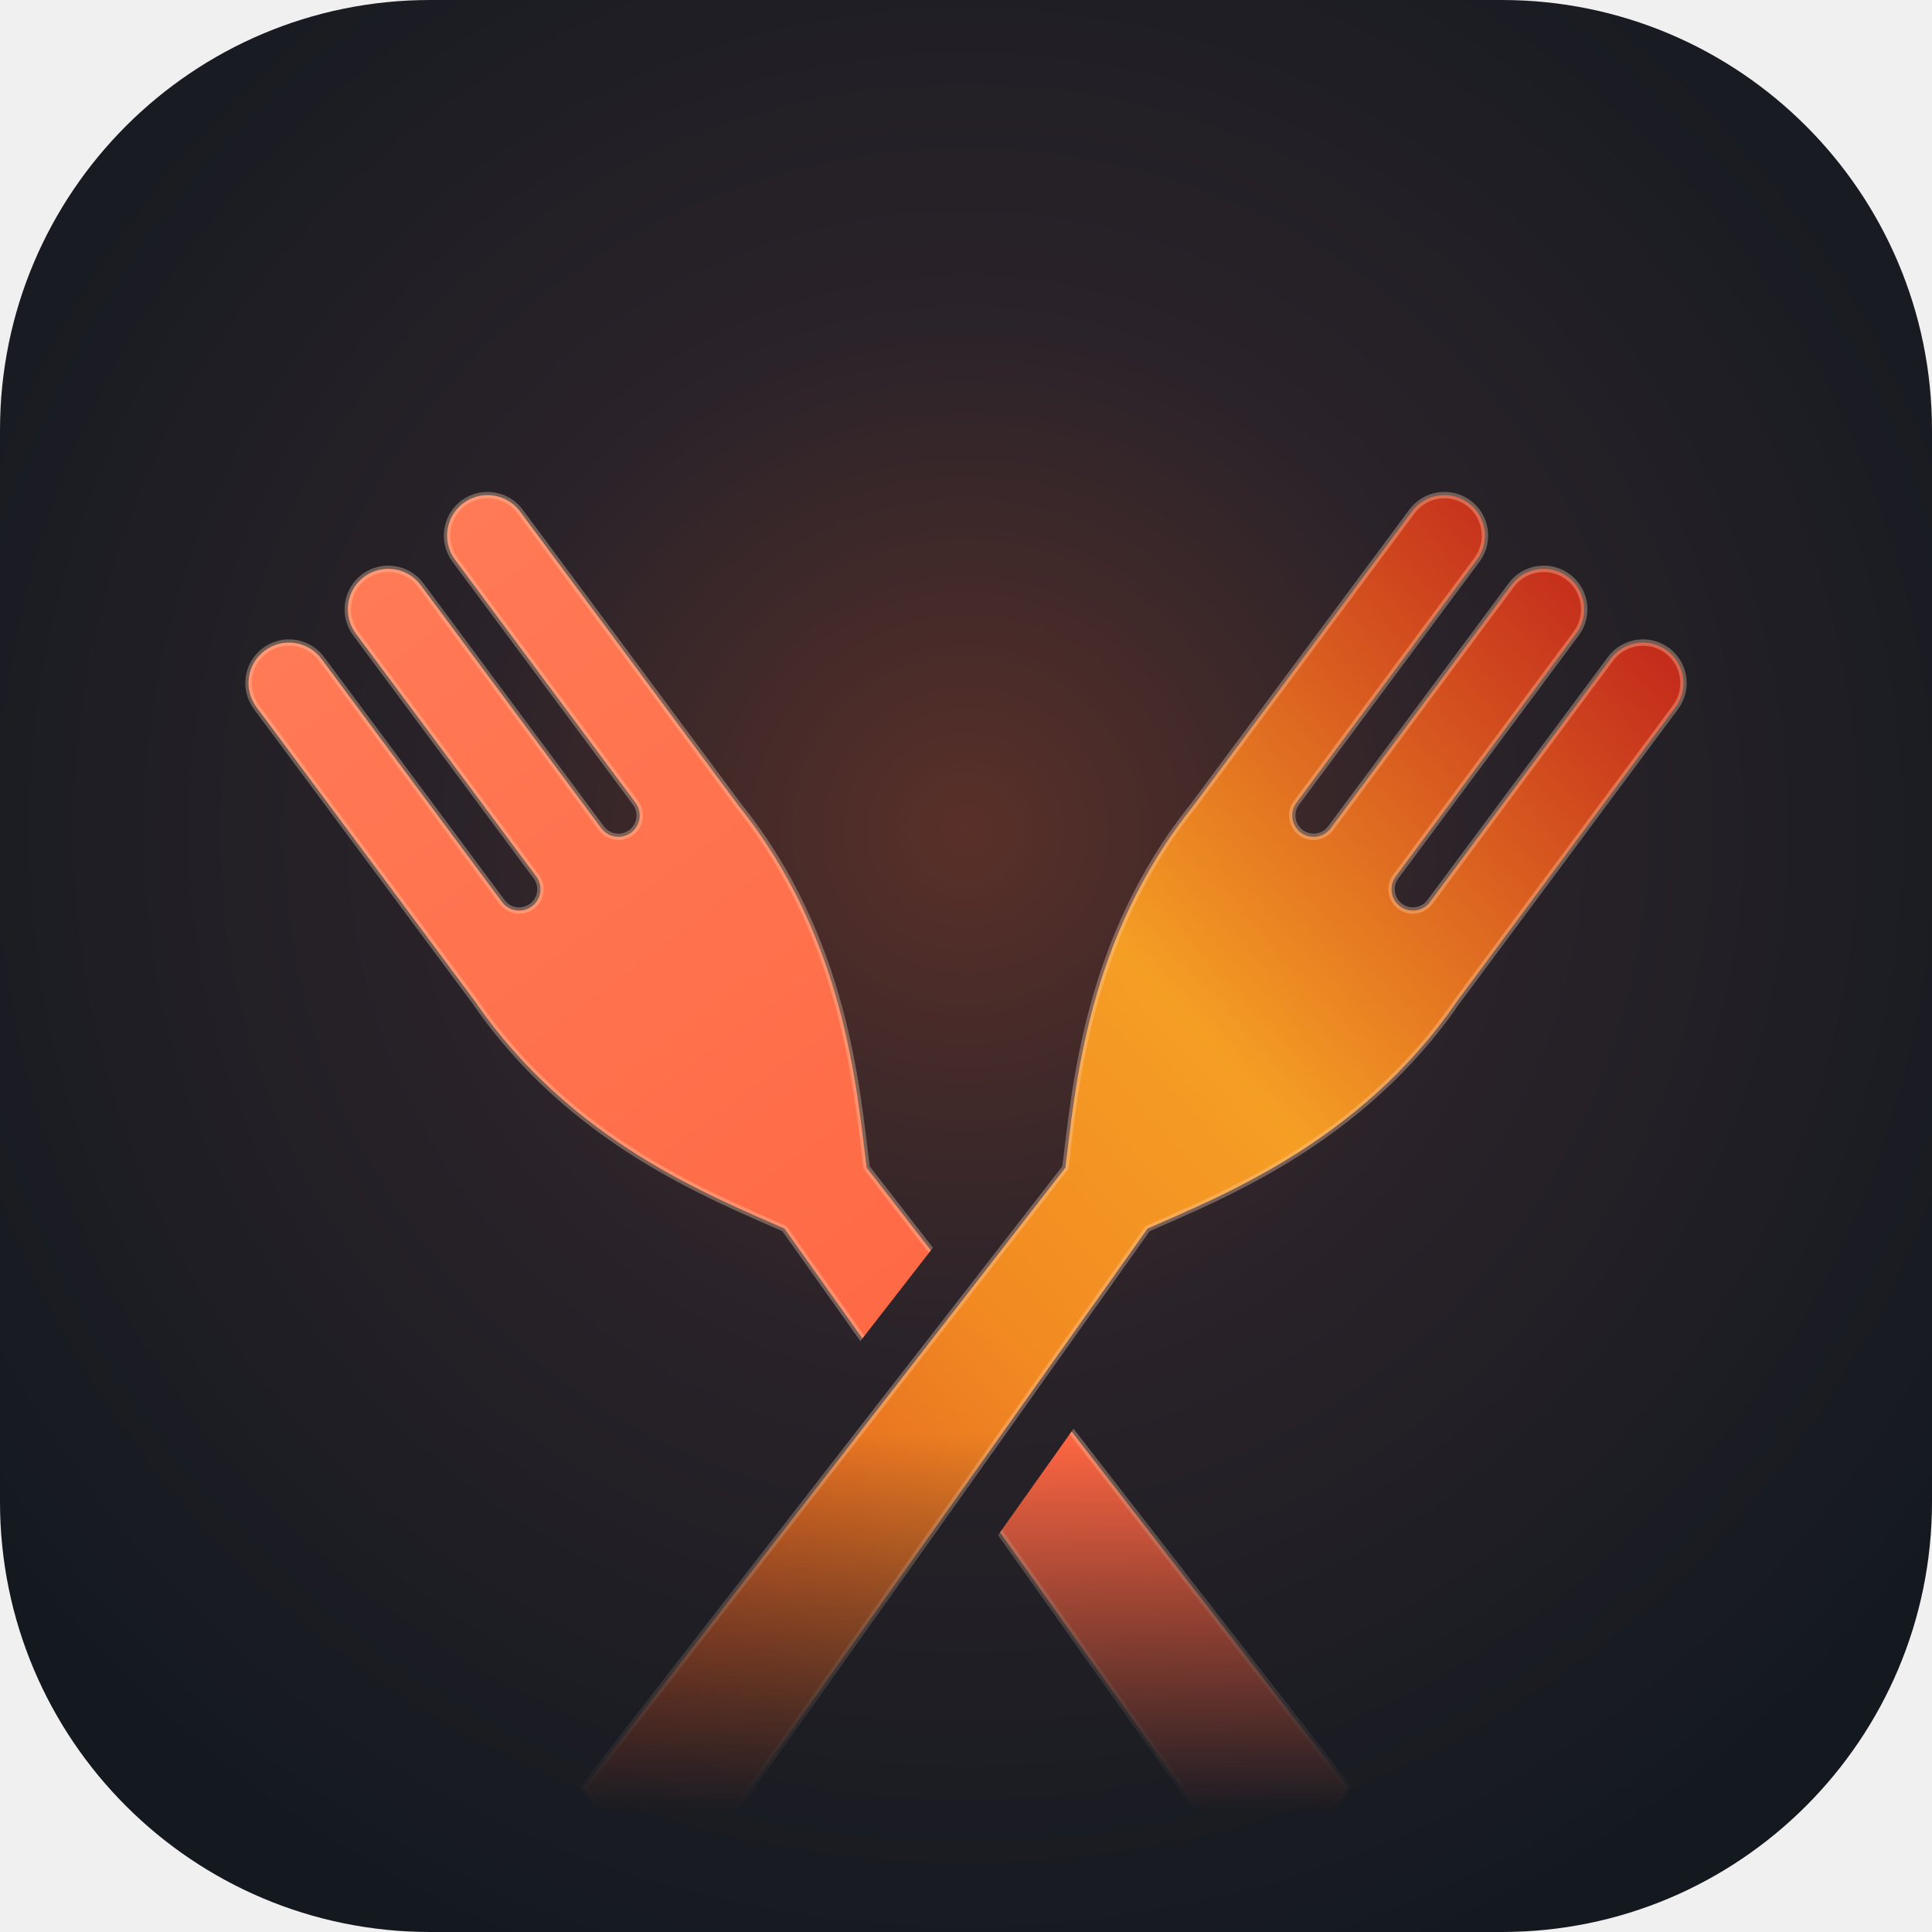
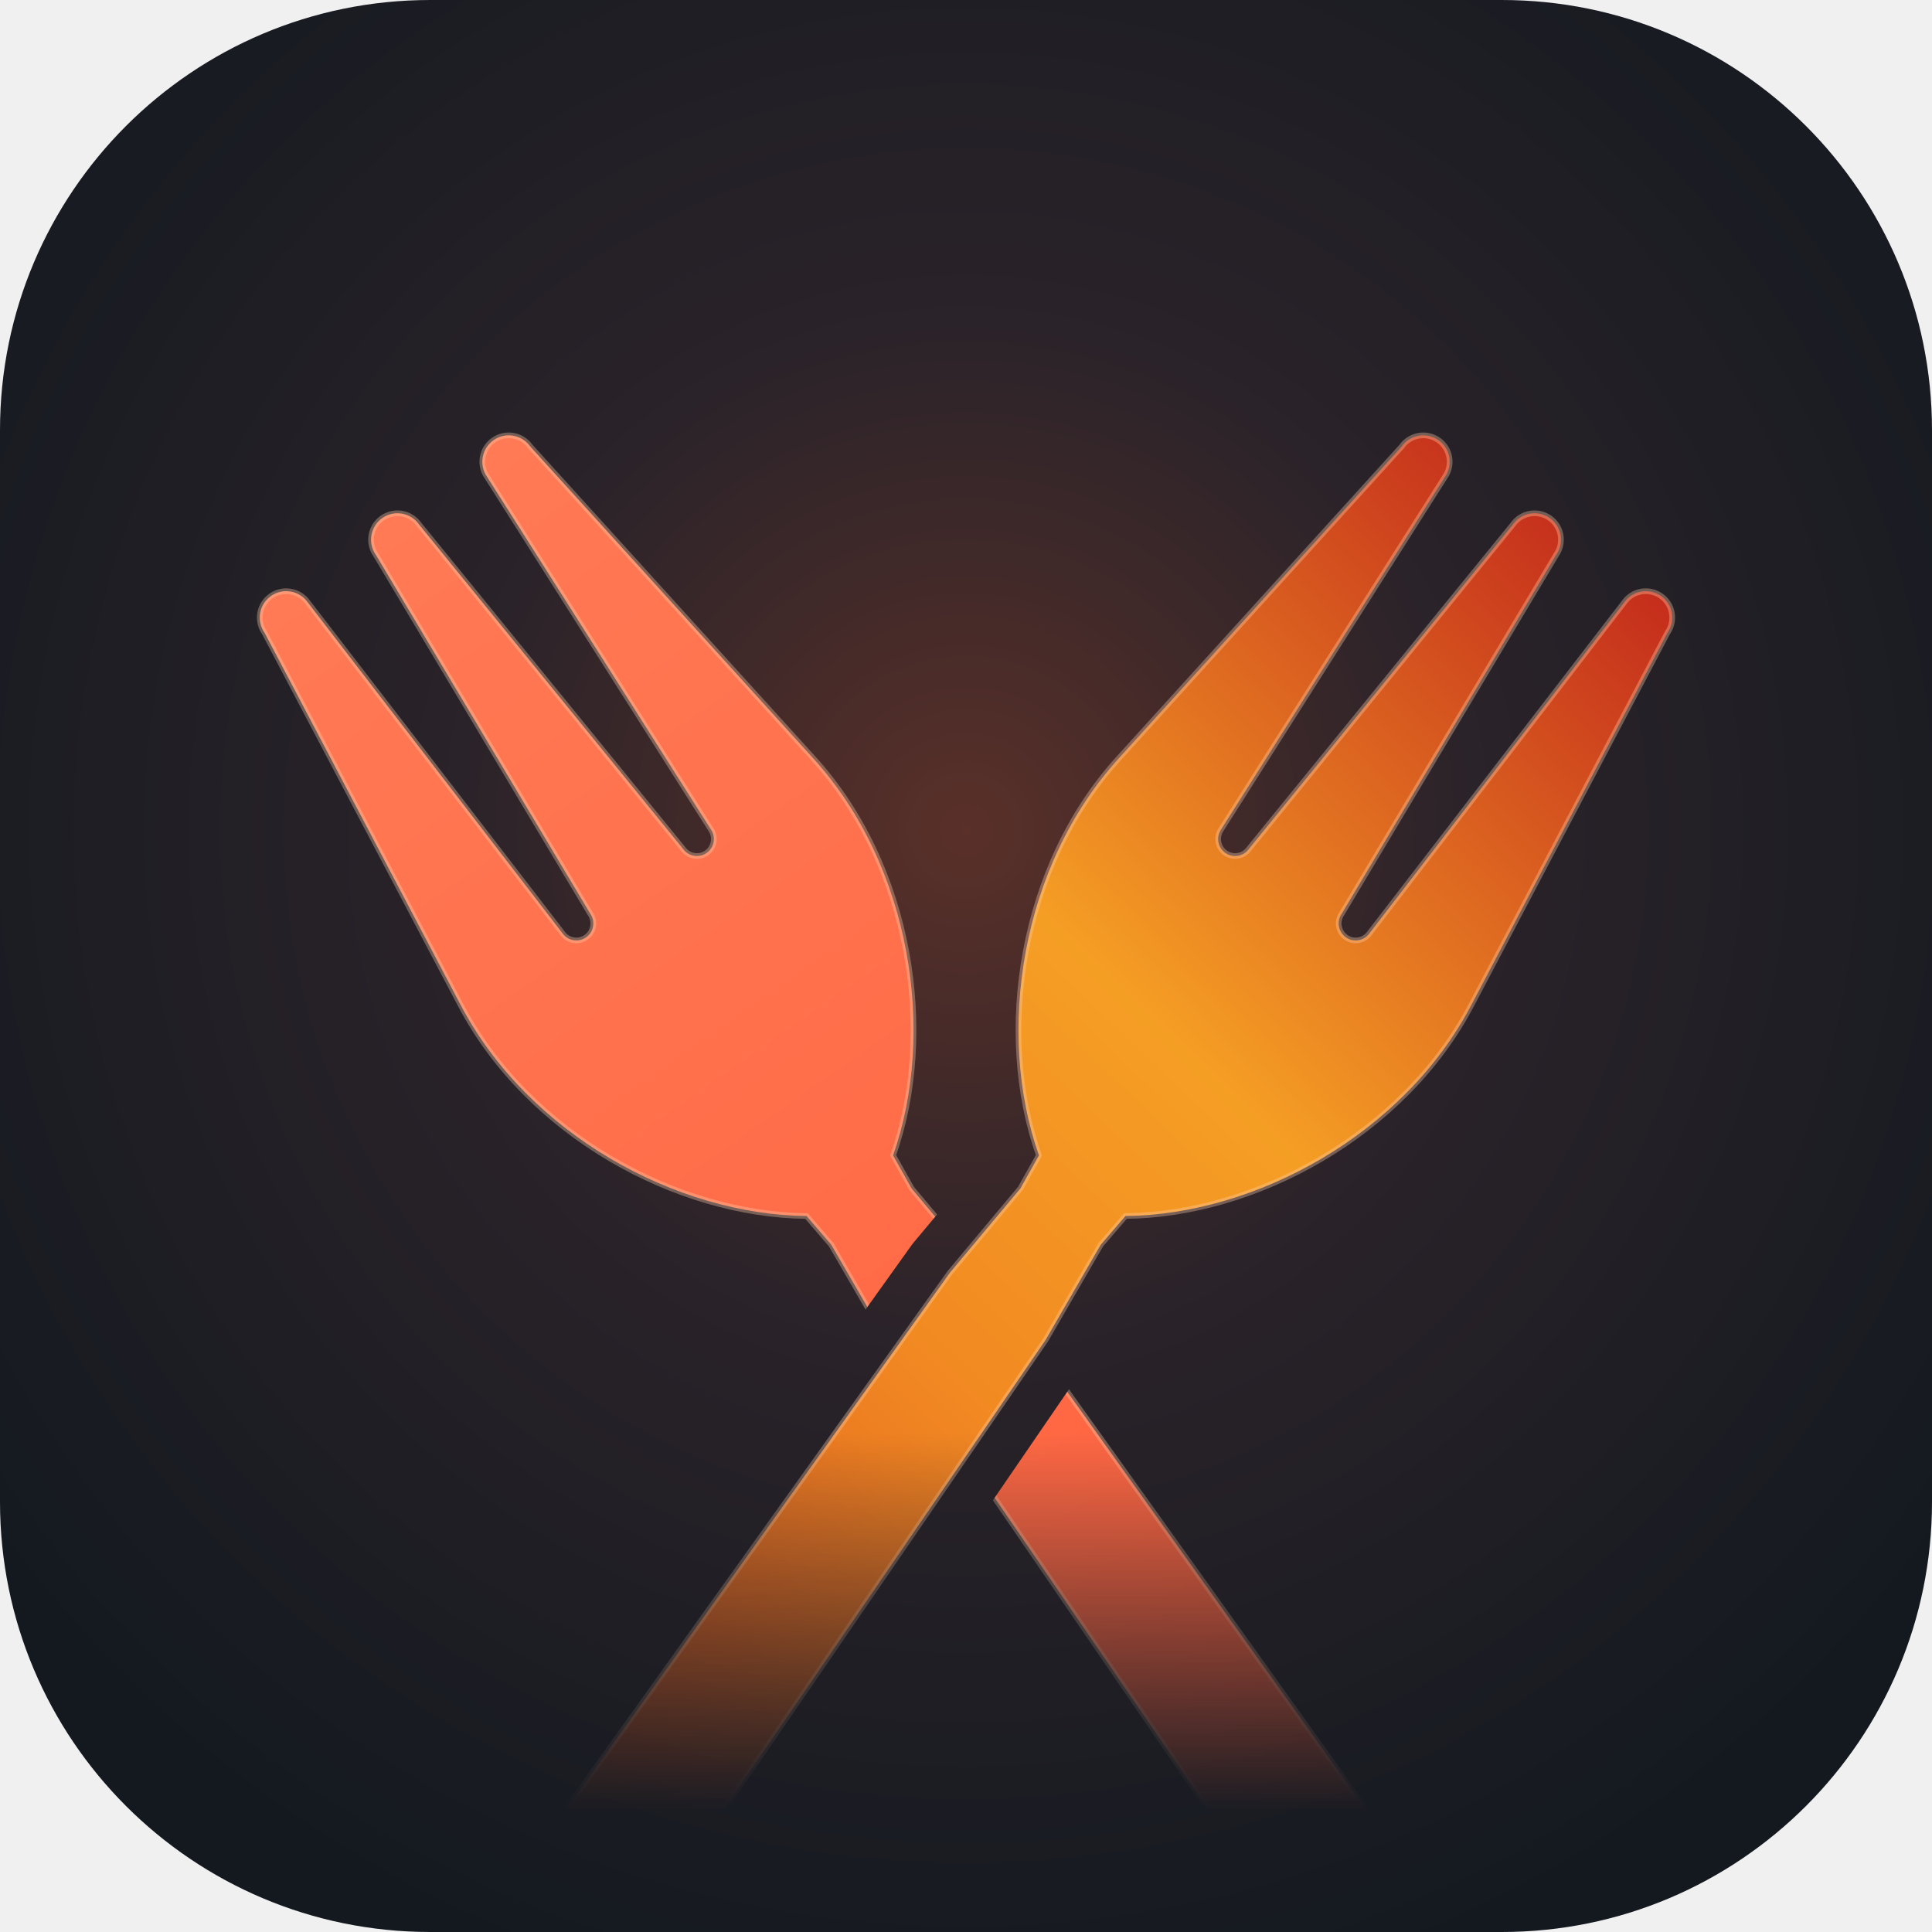
<svg xmlns="http://www.w3.org/2000/svg" xmlns:xlink="http://www.w3.org/1999/xlink" viewBox="0 0 1024 1024" width="1024" height="1024">
  <defs>
-     <path id="fork" d="M-77,-312a19,19 0 0 1 38,0V-170a10,10 0 0 0 20,0V-312a19,19 0 0 1 38,0V-170a10,10 0 0 0 20,0V-312a19,19 0 0 1 38,0V-140C80,-60 42,0 24,32L32,400Q0,412 -32,400L-24,32C-42,0 -80,-60 -77,-140Z" />
+     <path id="fork" d="M-86,-426A14,14 0 0 1 -58,-426L-48,-205A9,9 0 0 0 -30,-205L-14,-426A14,14 0 0 1 14,-426L30,-205A9,9 0 0 0 48,-205L58,-426A14,14 0 0 1 86,-426L114,-205C124,-128 84,-48 28,-8L26,12L31,70L35,470Q0,484 -35,470L-31,70L-26,12L-28,-8C-84,-48 -124,-128 -114,-205Z" />
    <radialGradient id="bg" cx="512" cy="440" r="640" gradientUnits="userSpaceOnUse">
      <stop offset="0" stop-color="#5A3029" />
      <stop offset="0.42" stop-color="#2A2329" />
      <stop offset="1" stop-color="#141920" />
    </radialGradient>
-     <linearGradient id="coral" x1="0" y1="-330" x2="0" y2="400" gradientUnits="userSpaceOnUse">
+     <linearGradient id="coral" x1="0" y1="-440" x2="0" y2="480" gradientUnits="userSpaceOnUse">
      <stop offset="0" stop-color="#FF7A55" />
      <stop offset="1" stop-color="#FF5E3A" />
    </linearGradient>
-     <linearGradient id="amber" x1="95" y1="-320" x2="-40" y2="400" gradientUnits="userSpaceOnUse">
+     <linearGradient id="amber" x1="100" y1="-440" x2="-40" y2="480" gradientUnits="userSpaceOnUse">
      <stop offset="0" stop-color="#C42C1C" />
      <stop offset="0.38" stop-color="#F59E24" />
      <stop offset="0.6" stop-color="#F28A22" />
      <stop offset="1" stop-color="#D4441E" />
    </linearGradient>
    <linearGradient id="fadeGrad" x1="0" y1="760" x2="0" y2="960" gradientUnits="userSpaceOnUse">
      <stop offset="0" stop-color="#fff" />
      <stop offset="1" stop-color="#000" />
    </linearGradient>
    <mask id="fade" maskUnits="userSpaceOnUse" x="0" y="0" width="1024" height="1024">
      <rect width="1024" height="1024" fill="url(#fadeGrad)" />
    </mask>
    <mask id="under" maskUnits="userSpaceOnUse" x="0" y="0" width="1024" height="1024">
      <rect width="1024" height="1024" fill="#fff" />
-       <use xlink:href="#fork" transform="translate(608 606) rotate(36.6) scale(1.13)" fill="#000" stroke="#000" stroke-width="52" stroke-linejoin="round" />
+       <use xlink:href="#fork" transform="translate(569 635) rotate(35)" fill="#000" stroke="#000" stroke-width="50" stroke-linejoin="round" />
    </mask>
  </defs>
  <rect width="1024" height="1024" rx="228" fill="url(#bg)" />
  <g mask="url(#fade)" stroke="#FFD2B0" stroke-opacity=".35" stroke-width="3" stroke-linejoin="round">
    <g mask="url(#under)">
-       <use xlink:href="#fork" transform="translate(416 606) rotate(-36.6) scale(1.13)" fill="url(#coral)" />
+       <use xlink:href="#fork" transform="translate(455 635) rotate(-35)" fill="url(#coral)" />
    </g>
-     <use xlink:href="#fork" transform="translate(608 606) rotate(36.6) scale(1.13)" fill="url(#amber)" />
+     <use xlink:href="#fork" transform="translate(569 635) rotate(35)" fill="url(#amber)" />
  </g>
</svg>
